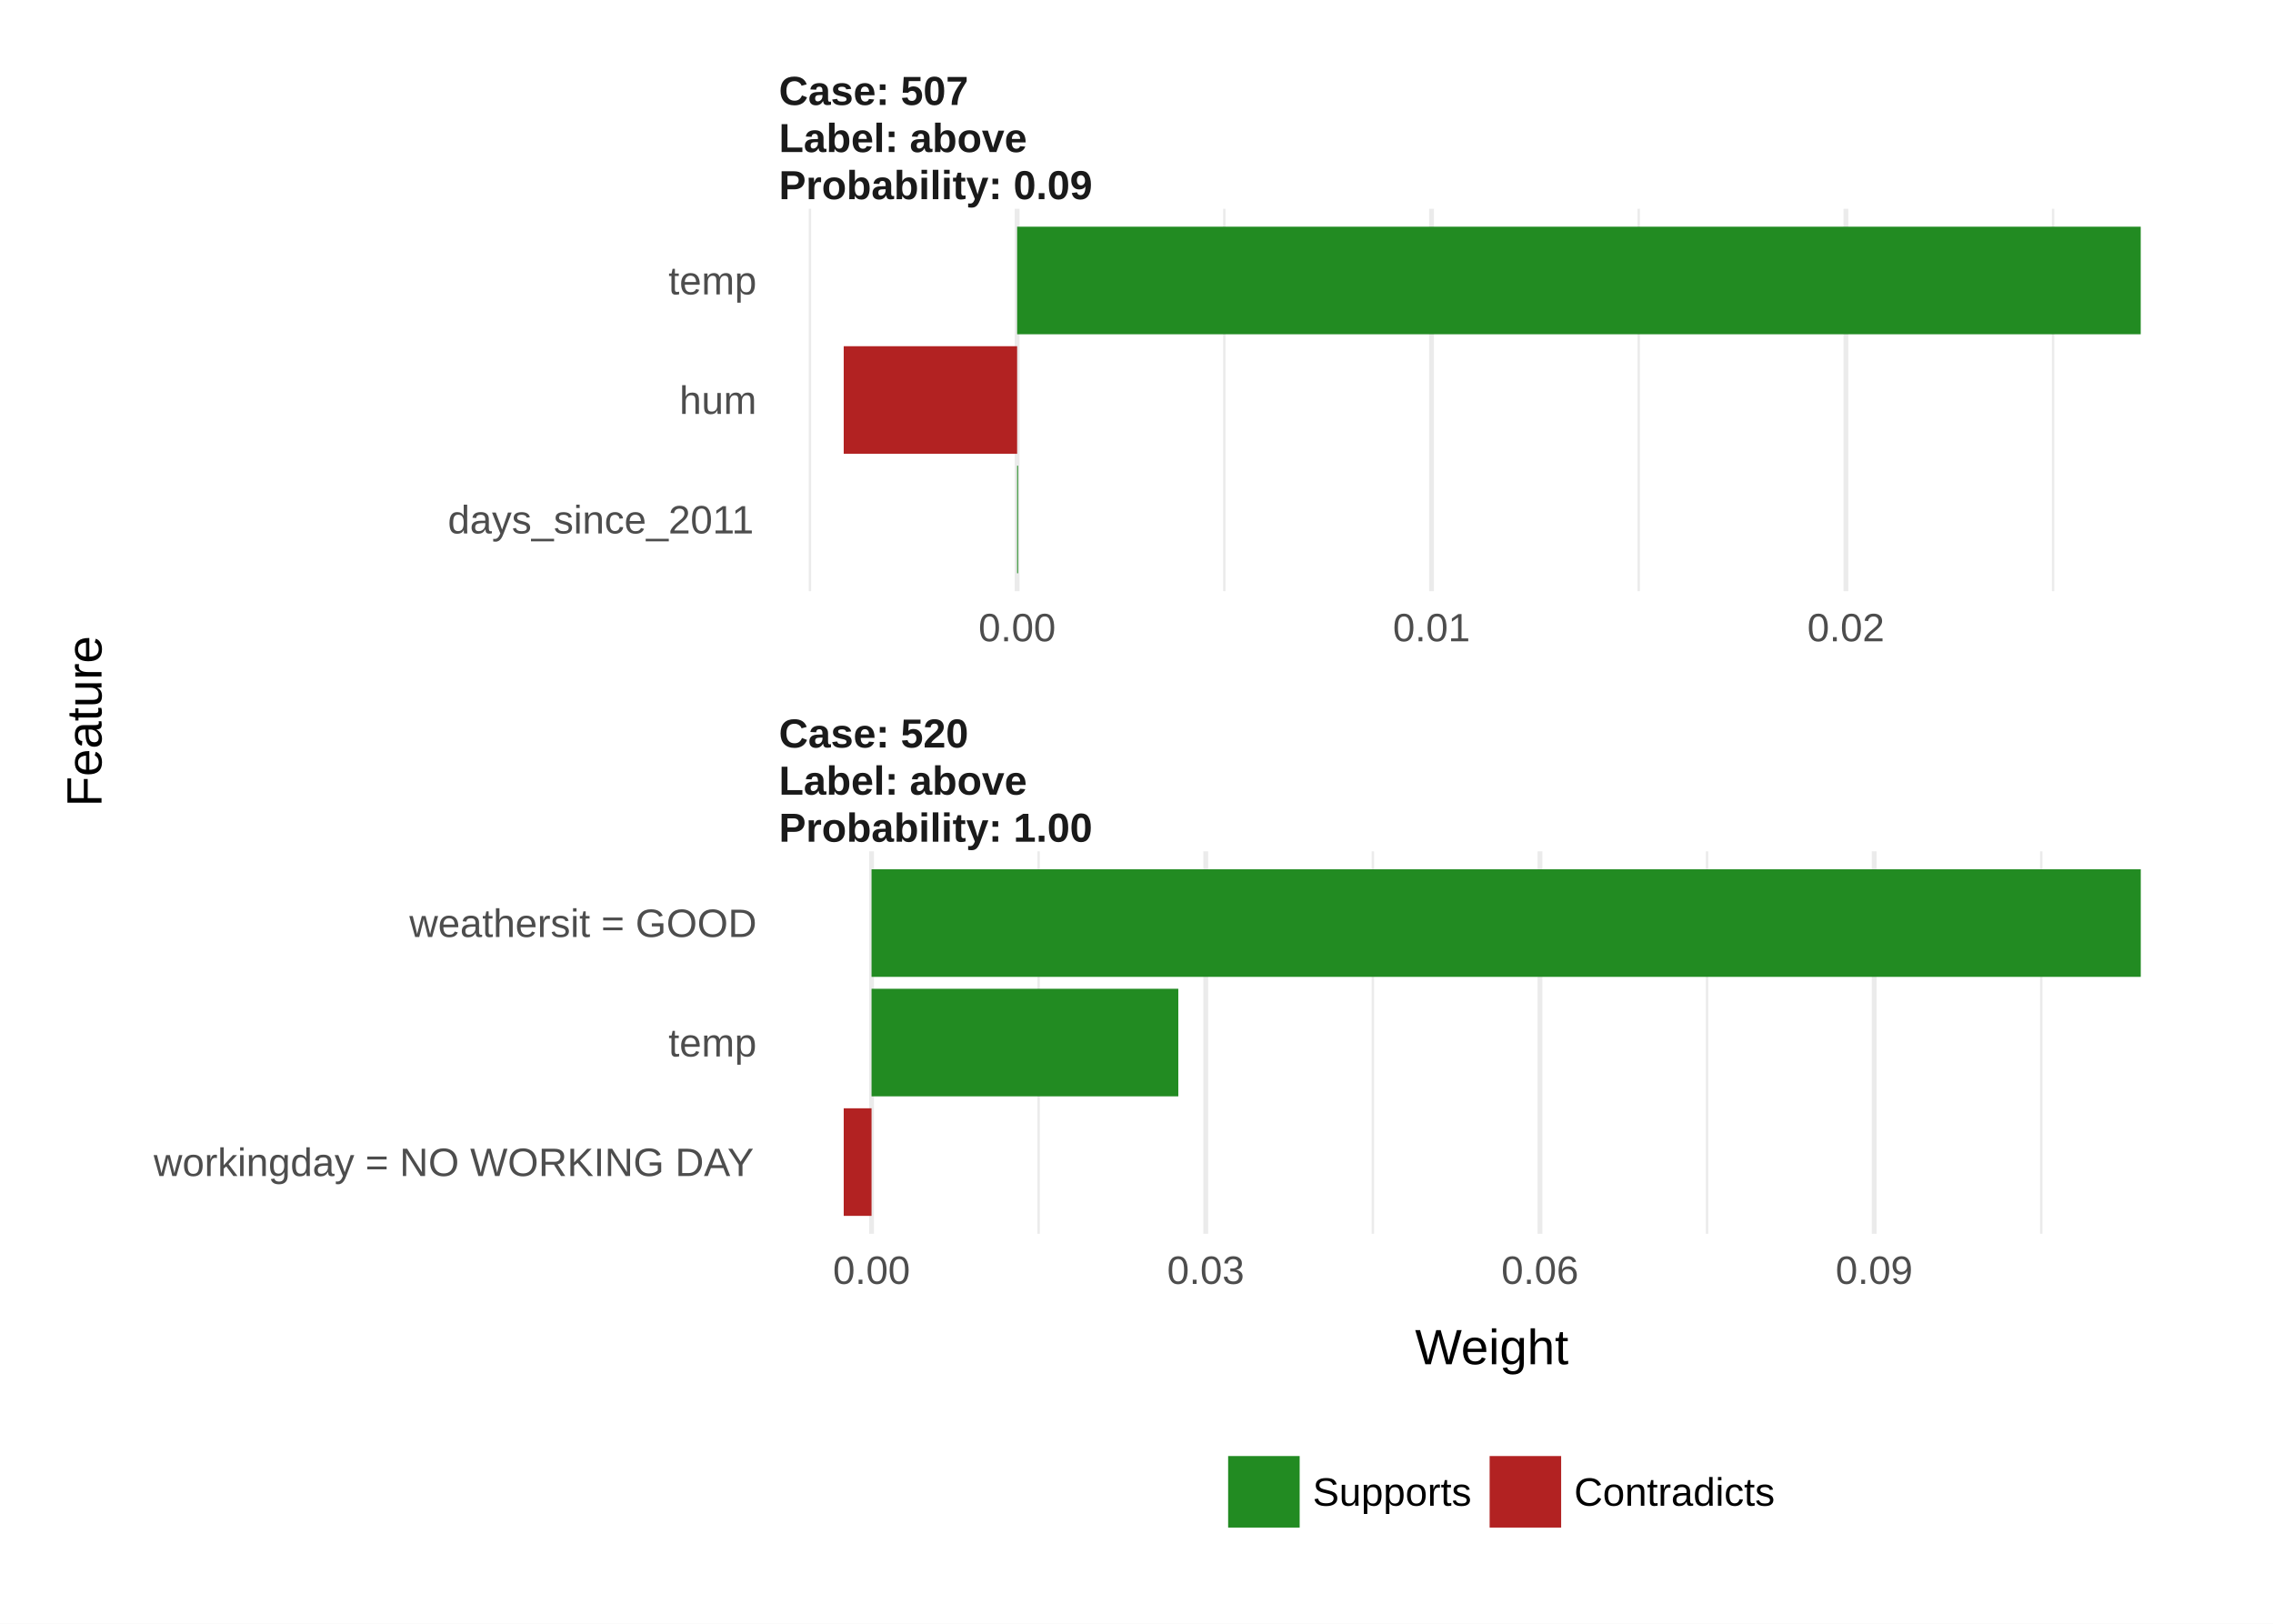
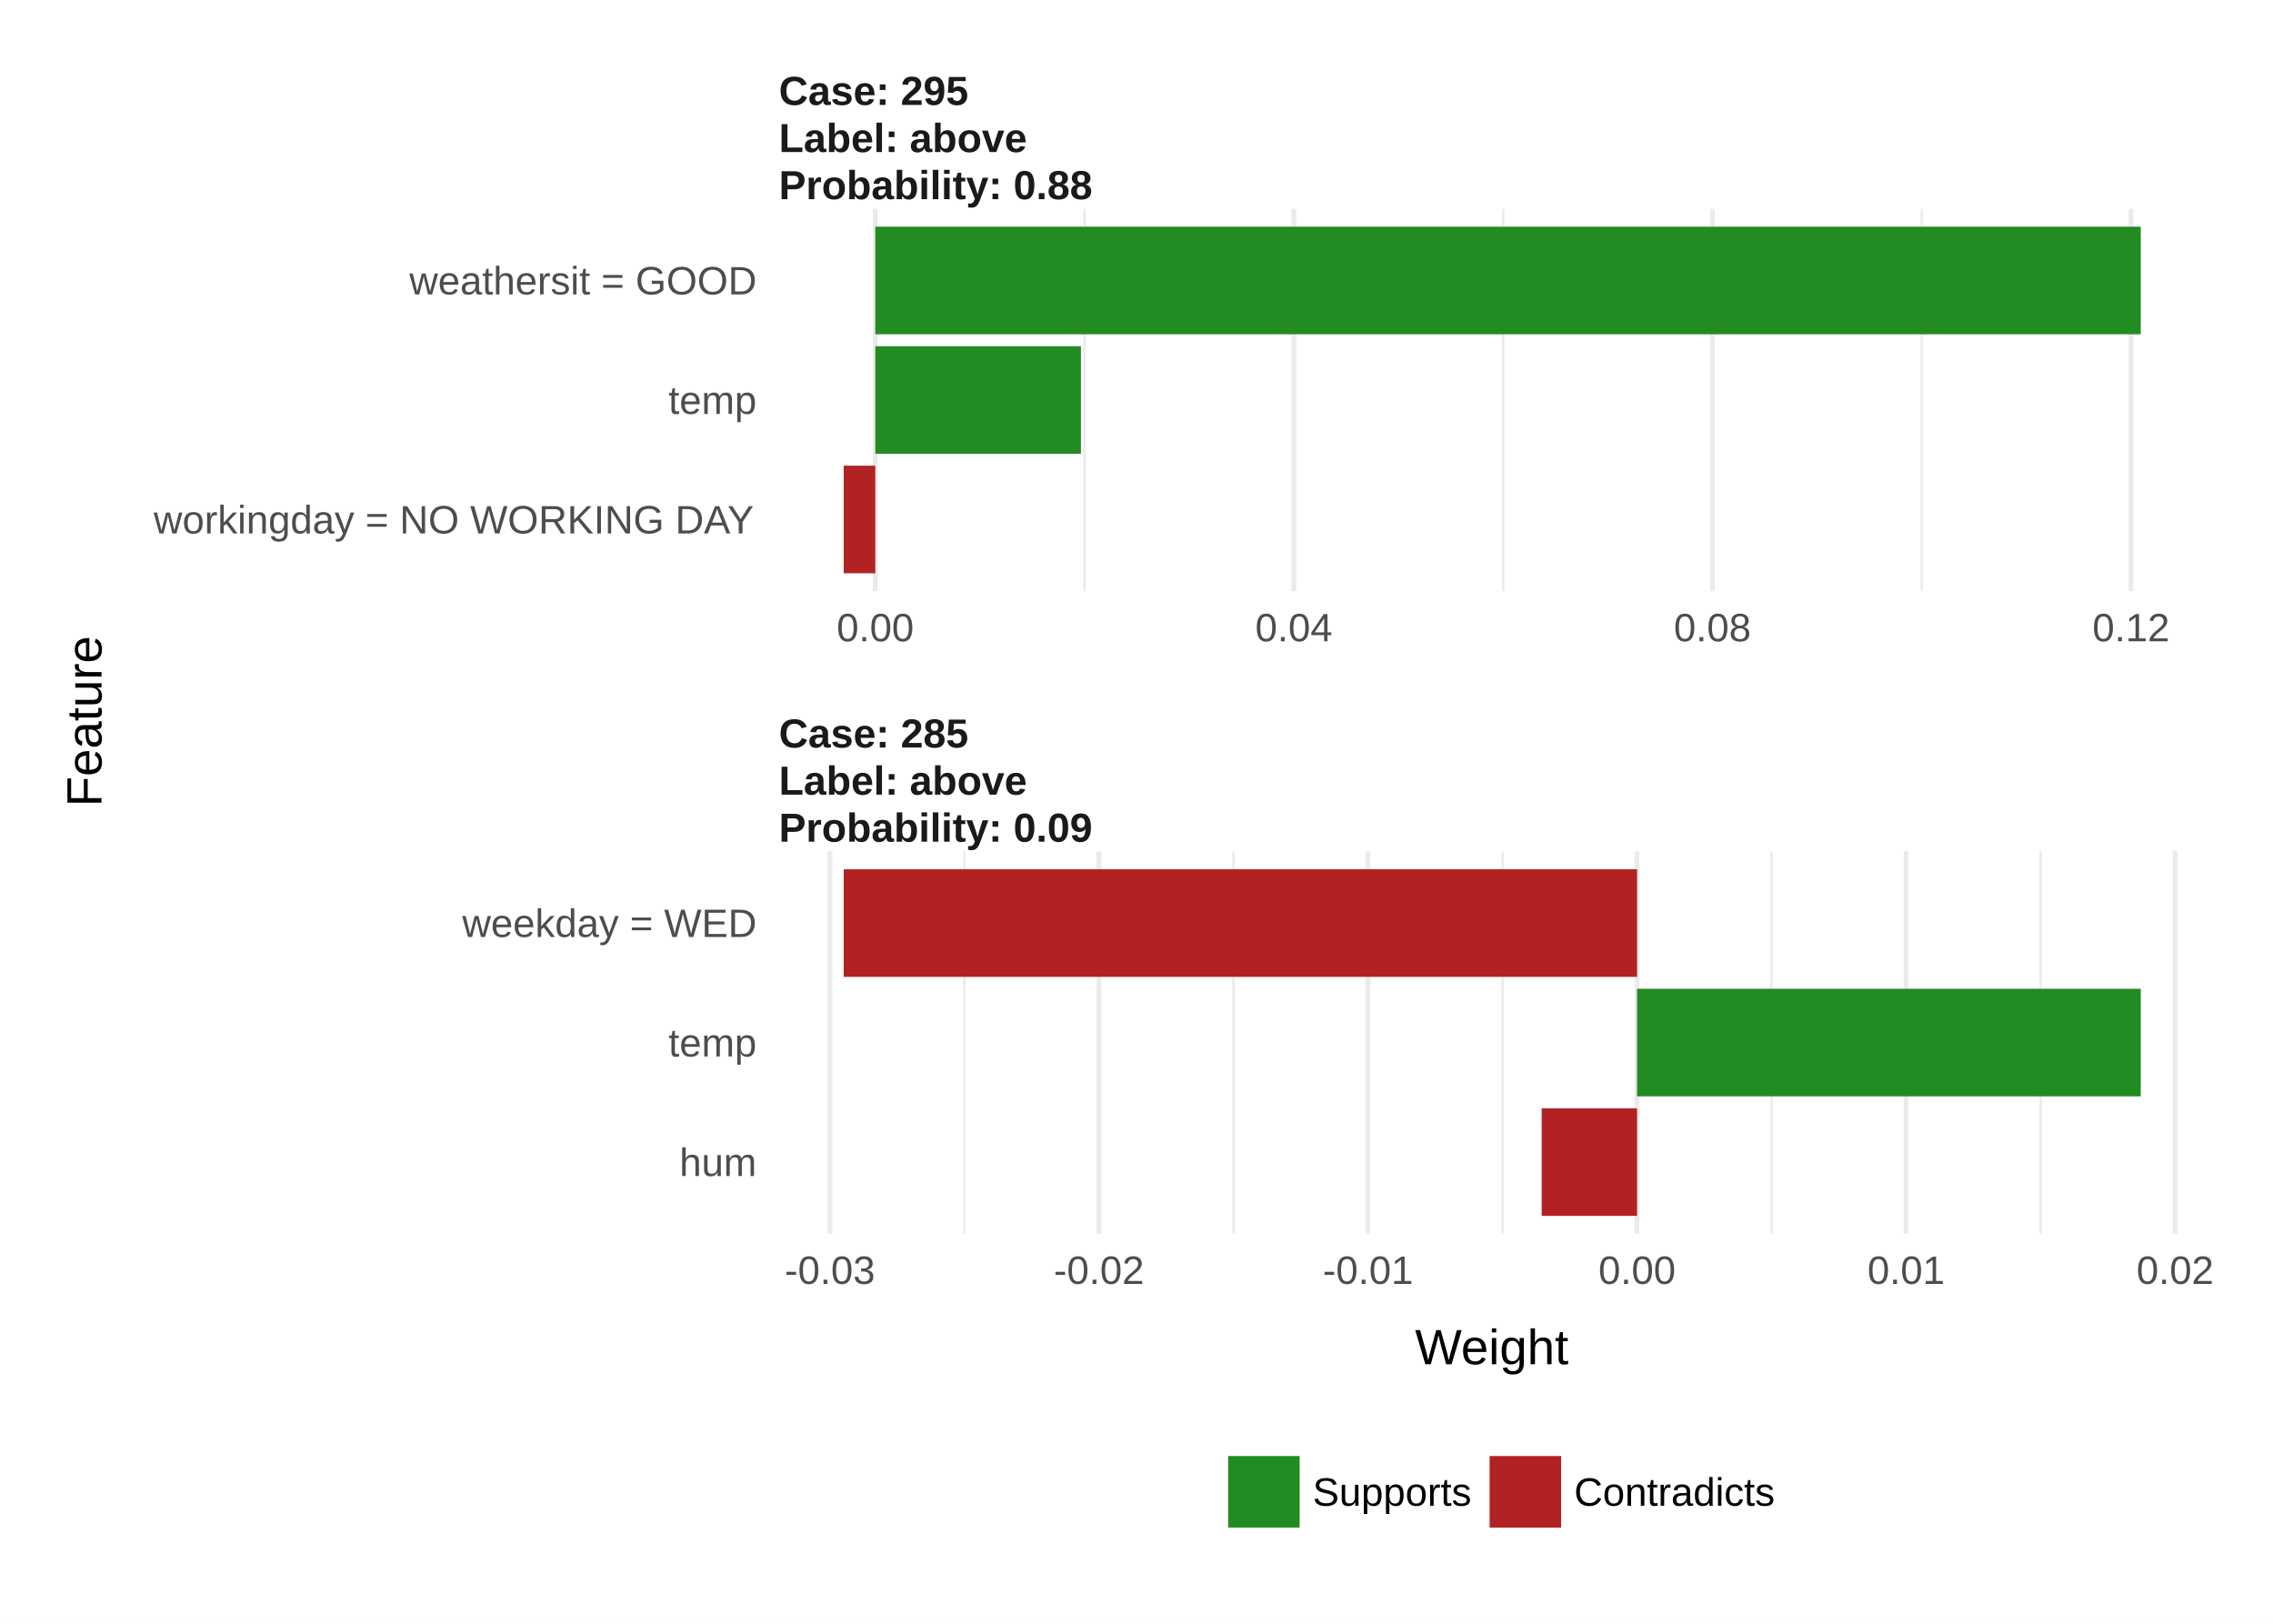
<svg xmlns="http://www.w3.org/2000/svg" viewBox="0 0 504.00 360.00">
  <defs>
    <style type="text/css">
    line, polyline, path, rect, circle {
      fill: none;
      stroke: #000000;
      stroke-linecap: round;
      stroke-linejoin: round;
      stroke-miterlimit: 10.00;
    }
  </style>
  </defs>
  <rect width="100%" height="100%" style="stroke: none; fill: #FFFFFF;" />
  <defs>
    <clipPath id="cpMTcyLjY5OHw0ODkuMDU2fDEzMS4wNzN8NDYuMjg1MQ==">
      <rect x="172.70" y="46.29" width="316.36" height="84.79" />
    </clipPath>
  </defs>
-   <polyline points="179.59,131.07 179.59,46.29 " style="stroke-width: 0.53; stroke: #EBEBEB; stroke-linecap: butt;" clip-path="url(#cpMTcyLjY5OHw0ODkuMDU2fDEzMS4wNzN8NDYuMjg1MQ==)" />
-   <polyline points="271.47,131.07 271.47,46.29 " style="stroke-width: 0.53; stroke: #EBEBEB; stroke-linecap: butt;" clip-path="url(#cpMTcyLjY5OHw0ODkuMDU2fDEzMS4wNzN8NDYuMjg1MQ==)" />
-   <polyline points="363.36,131.07 363.36,46.29 " style="stroke-width: 0.53; stroke: #EBEBEB; stroke-linecap: butt;" clip-path="url(#cpMTcyLjY5OHw0ODkuMDU2fDEzMS4wNzN8NDYuMjg1MQ==)" />
-   <polyline points="455.24,131.07 455.24,46.29 " style="stroke-width: 0.53; stroke: #EBEBEB; stroke-linecap: butt;" clip-path="url(#cpMTcyLjY5OHw0ODkuMDU2fDEzMS4wNzN8NDYuMjg1MQ==)" />
-   <polyline points="225.53,131.07 225.53,46.29 " style="stroke-width: 1.07; stroke: #EBEBEB; stroke-linecap: butt;" clip-path="url(#cpMTcyLjY5OHw0ODkuMDU2fDEzMS4wNzN8NDYuMjg1MQ==)" />
-   <polyline points="317.42,131.07 317.42,46.29 " style="stroke-width: 1.07; stroke: #EBEBEB; stroke-linecap: butt;" clip-path="url(#cpMTcyLjY5OHw0ODkuMDU2fDEzMS4wNzN8NDYuMjg1MQ==)" />
-   <polyline points="409.30,131.07 409.30,46.29 " style="stroke-width: 1.07; stroke: #EBEBEB; stroke-linecap: butt;" clip-path="url(#cpMTcyLjY5OHw0ODkuMDU2fDEzMS4wNzN8NDYuMjg1MQ==)" />
-   <rect x="187.08" y="76.76" width="38.45" height="23.85" style="stroke-width: 1.07; stroke: none; stroke-linecap: butt; fill: #B22222;" clip-path="url(#cpMTcyLjY5OHw0ODkuMDU2fDEzMS4wNzN8NDYuMjg1MQ==)" />
-   <rect x="225.53" y="103.25" width="0.21" height="23.85" style="stroke-width: 1.07; stroke: none; stroke-linecap: butt; fill: #228B22;" clip-path="url(#cpMTcyLjY5OHw0ODkuMDU2fDEzMS4wNzN8NDYuMjg1MQ==)" />
-   <rect x="225.53" y="50.26" width="249.14" height="23.85" style="stroke-width: 1.07; stroke: none; stroke-linecap: butt; fill: #228B22;" clip-path="url(#cpMTcyLjY5OHw0ODkuMDU2fDEzMS4wNzN8NDYuMjg1MQ==)" />
+   <polyline points="240.49,131.07 240.49,46.29 " style="stroke-width: 0.53; stroke: #EBEBEB; stroke-linecap: butt;" clip-path="url(#cpMTcyLjY5OHw0ODkuMDU2fDEzMS4wNzN8NDYuMjg1MQ==)" />
+   <polyline points="333.30,131.07 333.30,46.29 " style="stroke-width: 0.53; stroke: #EBEBEB; stroke-linecap: butt;" clip-path="url(#cpMTcyLjY5OHw0ODkuMDU2fDEzMS4wNzN8NDYuMjg1MQ==)" />
+   <polyline points="426.11,131.07 426.11,46.29 " style="stroke-width: 0.53; stroke: #EBEBEB; stroke-linecap: butt;" clip-path="url(#cpMTcyLjY5OHw0ODkuMDU2fDEzMS4wNzN8NDYuMjg1MQ==)" />
+   <polyline points="194.08,131.07 194.08,46.29 " style="stroke-width: 1.07; stroke: #EBEBEB; stroke-linecap: butt;" clip-path="url(#cpMTcyLjY5OHw0ODkuMDU2fDEzMS4wNzN8NDYuMjg1MQ==)" />
+   <polyline points="286.89,131.07 286.89,46.29 " style="stroke-width: 1.07; stroke: #EBEBEB; stroke-linecap: butt;" clip-path="url(#cpMTcyLjY5OHw0ODkuMDU2fDEzMS4wNzN8NDYuMjg1MQ==)" />
+   <polyline points="379.71,131.07 379.71,46.29 " style="stroke-width: 1.07; stroke: #EBEBEB; stroke-linecap: butt;" clip-path="url(#cpMTcyLjY5OHw0ODkuMDU2fDEzMS4wNzN8NDYuMjg1MQ==)" />
+   <polyline points="472.52,131.07 472.52,46.29 " style="stroke-width: 1.07; stroke: #EBEBEB; stroke-linecap: butt;" clip-path="url(#cpMTcyLjY5OHw0ODkuMDU2fDEzMS4wNzN8NDYuMjg1MQ==)" />
+   <rect x="187.08" y="103.25" width="7.00" height="23.85" style="stroke-width: 1.07; stroke: none; stroke-linecap: butt; fill: #B22222;" clip-path="url(#cpMTcyLjY5OHw0ODkuMDU2fDEzMS4wNzN8NDYuMjg1MQ==)" />
+   <rect x="194.08" y="76.76" width="45.60" height="23.85" style="stroke-width: 1.07; stroke: none; stroke-linecap: butt; fill: #228B22;" clip-path="url(#cpMTcyLjY5OHw0ODkuMDU2fDEzMS4wNzN8NDYuMjg1MQ==)" />
+   <rect x="194.08" y="50.26" width="280.60" height="23.85" style="stroke-width: 1.07; stroke: none; stroke-linecap: butt; fill: #228B22;" clip-path="url(#cpMTcyLjY5OHw0ODkuMDU2fDEzMS4wNzN8NDYuMjg1MQ==)" />
  <defs>
    <clipPath id="cpMHw1MDR8MzYwfDA=">
      <rect x="0.00" y="0.00" width="504.00" height="360.00" />
    </clipPath>
  </defs>
  <defs>
    <clipPath id="cpMTcyLjY5OHw0ODkuMDU2fDI3My41NHwxODguNzUy">
      <rect x="172.70" y="188.75" width="316.36" height="84.79" />
    </clipPath>
  </defs>
-   <polyline points="230.30,273.54 230.30,188.75 " style="stroke-width: 0.53; stroke: #EBEBEB; stroke-linecap: butt;" clip-path="url(#cpMTcyLjY5OHw0ODkuMDU2fDI3My41NHwxODguNzUy)" />
-   <polyline points="304.41,273.54 304.41,188.75 " style="stroke-width: 0.53; stroke: #EBEBEB; stroke-linecap: butt;" clip-path="url(#cpMTcyLjY5OHw0ODkuMDU2fDI3My41NHwxODguNzUy)" />
-   <polyline points="378.51,273.54 378.51,188.75 " style="stroke-width: 0.53; stroke: #EBEBEB; stroke-linecap: butt;" clip-path="url(#cpMTcyLjY5OHw0ODkuMDU2fDI3My41NHwxODguNzUy)" />
-   <polyline points="452.62,273.54 452.62,188.75 " style="stroke-width: 0.53; stroke: #EBEBEB; stroke-linecap: butt;" clip-path="url(#cpMTcyLjY5OHw0ODkuMDU2fDI3My41NHwxODguNzUy)" />
-   <polyline points="193.25,273.54 193.25,188.75 " style="stroke-width: 1.07; stroke: #EBEBEB; stroke-linecap: butt;" clip-path="url(#cpMTcyLjY5OHw0ODkuMDU2fDI3My41NHwxODguNzUy)" />
-   <polyline points="267.35,273.54 267.35,188.75 " style="stroke-width: 1.07; stroke: #EBEBEB; stroke-linecap: butt;" clip-path="url(#cpMTcyLjY5OHw0ODkuMDU2fDI3My41NHwxODguNzUy)" />
-   <polyline points="341.46,273.54 341.46,188.75 " style="stroke-width: 1.07; stroke: #EBEBEB; stroke-linecap: butt;" clip-path="url(#cpMTcyLjY5OHw0ODkuMDU2fDI3My41NHwxODguNzUy)" />
-   <polyline points="415.57,273.54 415.57,188.75 " style="stroke-width: 1.07; stroke: #EBEBEB; stroke-linecap: butt;" clip-path="url(#cpMTcyLjY5OHw0ODkuMDU2fDI3My41NHwxODguNzUy)" />
-   <rect x="187.08" y="245.72" width="6.17" height="23.85" style="stroke-width: 1.07; stroke: none; stroke-linecap: butt; fill: #B22222;" clip-path="url(#cpMTcyLjY5OHw0ODkuMDU2fDI3My41NHwxODguNzUy)" />
-   <rect x="193.25" y="219.22" width="68.02" height="23.85" style="stroke-width: 1.07; stroke: none; stroke-linecap: butt; fill: #228B22;" clip-path="url(#cpMTcyLjY5OHw0ODkuMDU2fDI3My41NHwxODguNzUy)" />
-   <rect x="193.25" y="192.73" width="281.43" height="23.85" style="stroke-width: 1.07; stroke: none; stroke-linecap: butt; fill: #228B22;" clip-path="url(#cpMTcyLjY5OHw0ODkuMDU2fDI3My41NHwxODguNzUy)" />
+   <polyline points="213.84,273.54 213.84,188.75 " style="stroke-width: 0.53; stroke: #EBEBEB; stroke-linecap: butt;" clip-path="url(#cpMTcyLjY5OHw0ODkuMDU2fDI3My41NHwxODguNzUy)" />
+   <polyline points="273.50,273.54 273.50,188.75 " style="stroke-width: 0.53; stroke: #EBEBEB; stroke-linecap: butt;" clip-path="url(#cpMTcyLjY5OHw0ODkuMDU2fDI3My41NHwxODguNzUy)" />
+   <polyline points="333.16,273.54 333.16,188.75 " style="stroke-width: 0.53; stroke: #EBEBEB; stroke-linecap: butt;" clip-path="url(#cpMTcyLjY5OHw0ODkuMDU2fDI3My41NHwxODguNzUy)" />
+   <polyline points="392.81,273.54 392.81,188.75 " style="stroke-width: 0.53; stroke: #EBEBEB; stroke-linecap: butt;" clip-path="url(#cpMTcyLjY5OHw0ODkuMDU2fDI3My41NHwxODguNzUy)" />
+   <polyline points="452.47,273.54 452.47,188.75 " style="stroke-width: 0.53; stroke: #EBEBEB; stroke-linecap: butt;" clip-path="url(#cpMTcyLjY5OHw0ODkuMDU2fDI3My41NHwxODguNzUy)" />
+   <polyline points="184.01,273.54 184.01,188.75 " style="stroke-width: 1.07; stroke: #EBEBEB; stroke-linecap: butt;" clip-path="url(#cpMTcyLjY5OHw0ODkuMDU2fDI3My41NHwxODguNzUy)" />
+   <polyline points="243.67,273.54 243.67,188.75 " style="stroke-width: 1.07; stroke: #EBEBEB; stroke-linecap: butt;" clip-path="url(#cpMTcyLjY5OHw0ODkuMDU2fDI3My41NHwxODguNzUy)" />
+   <polyline points="303.33,273.54 303.33,188.75 " style="stroke-width: 1.07; stroke: #EBEBEB; stroke-linecap: butt;" clip-path="url(#cpMTcyLjY5OHw0ODkuMDU2fDI3My41NHwxODguNzUy)" />
+   <polyline points="362.99,273.54 362.99,188.75 " style="stroke-width: 1.07; stroke: #EBEBEB; stroke-linecap: butt;" clip-path="url(#cpMTcyLjY5OHw0ODkuMDU2fDI3My41NHwxODguNzUy)" />
+   <polyline points="422.64,273.54 422.64,188.75 " style="stroke-width: 1.07; stroke: #EBEBEB; stroke-linecap: butt;" clip-path="url(#cpMTcyLjY5OHw0ODkuMDU2fDI3My41NHwxODguNzUy)" />
+   <polyline points="482.30,273.54 482.30,188.75 " style="stroke-width: 1.07; stroke: #EBEBEB; stroke-linecap: butt;" clip-path="url(#cpMTcyLjY5OHw0ODkuMDU2fDI3My41NHwxODguNzUy)" />
+   <rect x="341.84" y="245.72" width="21.15" height="23.85" style="stroke-width: 1.07; stroke: none; stroke-linecap: butt; fill: #B22222;" clip-path="url(#cpMTcyLjY5OHw0ODkuMDU2fDI3My41NHwxODguNzUy)" />
+   <rect x="187.08" y="192.73" width="175.91" height="23.85" style="stroke-width: 1.07; stroke: none; stroke-linecap: butt; fill: #B22222;" clip-path="url(#cpMTcyLjY5OHw0ODkuMDU2fDI3My41NHwxODguNzUy)" />
+   <rect x="362.99" y="219.22" width="111.69" height="23.85" style="stroke-width: 1.07; stroke: none; stroke-linecap: butt; fill: #228B22;" clip-path="url(#cpMTcyLjY5OHw0ODkuMDU2fDI3My41NHwxODguNzUy)" />
  <defs>
    <clipPath id="cpMHw1MDR8MzYwfDA=">
      <rect x="0.00" y="0.00" width="504.00" height="360.00" />
    </clipPath>
  </defs>
  <defs>
    <clipPath id="cpMTcyLjY5OHw0ODkuMDU2fDE4OC43NTJ8MTU3LjQxMQ==">
      <rect x="172.70" y="157.41" width="316.36" height="31.34" />
    </clipPath>
  </defs>
  <defs>
    <clipPath id="cpMTcyLjY5OHw0ODkuMDU2fDE2Ny44NTh8MTU3LjQxMQ==">
      <rect x="172.70" y="157.41" width="316.36" height="10.45" />
    </clipPath>
  </defs>
  <g clip-path="url(#cpMTcyLjY5OHw0ODkuMDU2fDE2Ny44NTh8MTU3LjQxMQ==)">
-     <text x="172.70" y="165.73" style="font-size: 9.00px; font-weight: bold; fill: #1A1A1A; font-family: Liberation Sans;" textLength="42.03px" lengthAdjust="spacingAndGlyphs">Case: 520</text>
+     <text x="172.70" y="165.73" style="font-size: 9.00px; font-weight: bold; fill: #1A1A1A; font-family: Liberation Sans;" textLength="42.03px" lengthAdjust="spacingAndGlyphs">Case: 285</text>
  </g>
  <defs>
    <clipPath id="cpMTcyLjY5OHw0ODkuMDU2fDE4OC43NTJ8MTU3LjQxMQ==">
      <rect x="172.70" y="157.41" width="316.36" height="31.34" />
    </clipPath>
  </defs>
  <defs>
    <clipPath id="cpMTcyLjY5OHw0ODkuMDU2fDE3OC4zMDV8MTY3Ljg1OA==">
      <rect x="172.70" y="167.86" width="316.36" height="10.45" />
    </clipPath>
  </defs>
  <g clip-path="url(#cpMTcyLjY5OHw0ODkuMDU2fDE3OC4zMDV8MTY3Ljg1OA==)">
    <text x="172.70" y="176.18" style="font-size: 9.00px; font-weight: bold; fill: #1A1A1A; font-family: Liberation Sans;" textLength="55.02px" lengthAdjust="spacingAndGlyphs">Label: above</text>
  </g>
  <defs>
    <clipPath id="cpMTcyLjY5OHw0ODkuMDU2fDE4OC43NTJ8MTU3LjQxMQ==">
      <rect x="172.70" y="157.41" width="316.36" height="31.34" />
    </clipPath>
  </defs>
  <defs>
    <clipPath id="cpMTcyLjY5OHw0ODkuMDU2fDE4OC43NTJ8MTc4LjMwNQ==">
      <rect x="172.70" y="178.30" width="316.36" height="10.45" />
    </clipPath>
  </defs>
  <g clip-path="url(#cpMTcyLjY5OHw0ODkuMDU2fDE4OC43NTJ8MTc4LjMwNQ==)">
-     <text x="172.70" y="186.62" style="font-size: 9.00px; font-weight: bold; fill: #1A1A1A; font-family: Liberation Sans;" textLength="69.52px" lengthAdjust="spacingAndGlyphs">Probability: 1.00</text>
+     <text x="172.70" y="186.62" style="font-size: 9.00px; font-weight: bold; fill: #1A1A1A; font-family: Liberation Sans;" textLength="69.52px" lengthAdjust="spacingAndGlyphs">Probability: 0.09</text>
  </g>
  <defs>
    <clipPath id="cpMTcyLjY5OHw0ODkuMDU2fDE4OC43NTJ8MTU3LjQxMQ==">
      <rect x="172.70" y="157.41" width="316.36" height="31.34" />
    </clipPath>
  </defs>
  <defs>
    <clipPath id="cpMHw1MDR8MzYwfDA=">
      <rect x="0.00" y="0.00" width="504.00" height="360.00" />
    </clipPath>
  </defs>
  <defs>
    <clipPath id="cpMTcyLjY5OHw0ODkuMDU2fDQ2LjI4NTF8MTQuOTQ0">
      <rect x="172.70" y="14.94" width="316.36" height="31.34" />
    </clipPath>
  </defs>
  <defs>
    <clipPath id="cpMTcyLjY5OHw0ODkuMDU2fDI1LjM5MXwxNC45NDQ=">
      <rect x="172.70" y="14.94" width="316.36" height="10.45" />
    </clipPath>
  </defs>
  <g clip-path="url(#cpMTcyLjY5OHw0ODkuMDU2fDI1LjM5MXwxNC45NDQ=)">
-     <text x="172.70" y="23.26" style="font-size: 9.00px; font-weight: bold; fill: #1A1A1A; font-family: Liberation Sans;" textLength="42.03px" lengthAdjust="spacingAndGlyphs">Case: 507</text>
+     <text x="172.70" y="23.26" style="font-size: 9.00px; font-weight: bold; fill: #1A1A1A; font-family: Liberation Sans;" textLength="42.03px" lengthAdjust="spacingAndGlyphs">Case: 295</text>
  </g>
  <defs>
    <clipPath id="cpMTcyLjY5OHw0ODkuMDU2fDQ2LjI4NTF8MTQuOTQ0">
      <rect x="172.70" y="14.94" width="316.36" height="31.34" />
    </clipPath>
  </defs>
  <defs>
    <clipPath id="cpMTcyLjY5OHw0ODkuMDU2fDM1LjgzODF8MjUuMzkx">
      <rect x="172.70" y="25.39" width="316.36" height="10.45" />
    </clipPath>
  </defs>
  <g clip-path="url(#cpMTcyLjY5OHw0ODkuMDU2fDM1LjgzODF8MjUuMzkx)">
    <text x="172.70" y="33.71" style="font-size: 9.00px; font-weight: bold; fill: #1A1A1A; font-family: Liberation Sans;" textLength="55.02px" lengthAdjust="spacingAndGlyphs">Label: above</text>
  </g>
  <defs>
    <clipPath id="cpMTcyLjY5OHw0ODkuMDU2fDQ2LjI4NTF8MTQuOTQ0">
      <rect x="172.70" y="14.94" width="316.36" height="31.34" />
    </clipPath>
  </defs>
  <defs>
    <clipPath id="cpMTcyLjY5OHw0ODkuMDU2fDQ2LjI4NTF8MzUuODM4MQ==">
      <rect x="172.70" y="35.84" width="316.36" height="10.45" />
    </clipPath>
  </defs>
  <g clip-path="url(#cpMTcyLjY5OHw0ODkuMDU2fDQ2LjI4NTF8MzUuODM4MQ==)">
-     <text x="172.70" y="44.16" style="font-size: 9.00px; font-weight: bold; fill: #1A1A1A; font-family: Liberation Sans;" textLength="69.52px" lengthAdjust="spacingAndGlyphs">Probability: 0.09</text>
-   </g>
-   <defs>
-     <clipPath id="cpMTcyLjY5OHw0ODkuMDU2fDQ2LjI4NTF8MTQuOTQ0">
-       <rect x="172.70" y="14.94" width="316.36" height="31.34" />
-     </clipPath>
-   </defs>
-   <defs>
-     <clipPath id="cpMHw1MDR8MzYwfDA=">
-       <rect x="0.00" y="0.00" width="504.00" height="360.00" />
-     </clipPath>
-   </defs>
-   <g clip-path="url(#cpMHw1MDR8MzYwfDA=)">
-     <text x="184.69" y="284.66" style="font-size: 8.80px; fill: #4D4D4D; font-family: Liberation Sans;" textLength="17.12px" lengthAdjust="spacingAndGlyphs">0.00</text>
-   </g>
-   <g clip-path="url(#cpMHw1MDR8MzYwfDA=)">
-     <text x="258.79" y="284.66" style="font-size: 8.80px; fill: #4D4D4D; font-family: Liberation Sans;" textLength="17.12px" lengthAdjust="spacingAndGlyphs">0.03</text>
-   </g>
-   <g clip-path="url(#cpMHw1MDR8MzYwfDA=)">
-     <text x="332.90" y="284.66" style="font-size: 8.80px; fill: #4D4D4D; font-family: Liberation Sans;" textLength="17.12px" lengthAdjust="spacingAndGlyphs">0.06</text>
-   </g>
-   <g clip-path="url(#cpMHw1MDR8MzYwfDA=)">
-     <text x="407.01" y="284.66" style="font-size: 8.80px; fill: #4D4D4D; font-family: Liberation Sans;" textLength="17.12px" lengthAdjust="spacingAndGlyphs">0.09</text>
-   </g>
-   <g clip-path="url(#cpMHw1MDR8MzYwfDA=)">
-     <text x="216.97" y="142.19" style="font-size: 8.80px; fill: #4D4D4D; font-family: Liberation Sans;" textLength="17.12px" lengthAdjust="spacingAndGlyphs">0.00</text>
-   </g>
-   <g clip-path="url(#cpMHw1MDR8MzYwfDA=)">
-     <text x="308.85" y="142.19" style="font-size: 8.80px; fill: #4D4D4D; font-family: Liberation Sans;" textLength="17.12px" lengthAdjust="spacingAndGlyphs">0.01</text>
-   </g>
-   <g clip-path="url(#cpMHw1MDR8MzYwfDA=)">
-     <text x="400.74" y="142.19" style="font-size: 8.80px; fill: #4D4D4D; font-family: Liberation Sans;" textLength="17.12px" lengthAdjust="spacingAndGlyphs">0.02</text>
-   </g>
-   <g clip-path="url(#cpMHw1MDR8MzYwfDA=)">
-     <text x="99.29" y="118.27" style="font-size: 8.80px; fill: #4D4D4D; font-family: Liberation Sans;" textLength="68.47px" lengthAdjust="spacingAndGlyphs">days_since_2011</text>
-   </g>
-   <g clip-path="url(#cpMHw1MDR8MzYwfDA=)">
-     <text x="150.65" y="91.77" style="font-size: 8.80px; fill: #4D4D4D; font-family: Liberation Sans;" textLength="17.11px" lengthAdjust="spacingAndGlyphs">hum</text>
-   </g>
-   <g clip-path="url(#cpMHw1MDR8MzYwfDA=)">
-     <text x="148.21" y="65.28" style="font-size: 8.80px; fill: #4D4D4D; font-family: Liberation Sans;" textLength="19.56px" lengthAdjust="spacingAndGlyphs">temp</text>
-   </g>
-   <g clip-path="url(#cpMHw1MDR8MzYwfDA=)">
-     <text x="34.07" y="260.74" style="font-size: 8.80px; fill: #4D4D4D; font-family: Liberation Sans;" textLength="133.70px" lengthAdjust="spacingAndGlyphs">workingday = NO WORKING DAY</text>
+     <text x="172.70" y="44.16" style="font-size: 9.00px; font-weight: bold; fill: #1A1A1A; font-family: Liberation Sans;" textLength="69.52px" lengthAdjust="spacingAndGlyphs">Probability: 0.88</text>
+   </g>
+   <defs>
+     <clipPath id="cpMTcyLjY5OHw0ODkuMDU2fDQ2LjI4NTF8MTQuOTQ0">
+       <rect x="172.70" y="14.94" width="316.36" height="31.34" />
+     </clipPath>
+   </defs>
+   <defs>
+     <clipPath id="cpMHw1MDR8MzYwfDA=">
+       <rect x="0.00" y="0.00" width="504.00" height="360.00" />
+     </clipPath>
+   </defs>
+   <g clip-path="url(#cpMHw1MDR8MzYwfDA=)">
+     <text x="173.99" y="284.66" style="font-size: 8.80px; fill: #4D4D4D; font-family: Liberation Sans;" textLength="20.05px" lengthAdjust="spacingAndGlyphs">-0.03</text>
+   </g>
+   <g clip-path="url(#cpMHw1MDR8MzYwfDA=)">
+     <text x="233.64" y="284.66" style="font-size: 8.80px; fill: #4D4D4D; font-family: Liberation Sans;" textLength="20.05px" lengthAdjust="spacingAndGlyphs">-0.02</text>
+   </g>
+   <g clip-path="url(#cpMHw1MDR8MzYwfDA=)">
+     <text x="293.30" y="284.66" style="font-size: 8.80px; fill: #4D4D4D; font-family: Liberation Sans;" textLength="20.05px" lengthAdjust="spacingAndGlyphs">-0.01</text>
+   </g>
+   <g clip-path="url(#cpMHw1MDR8MzYwfDA=)">
+     <text x="354.43" y="284.66" style="font-size: 8.80px; fill: #4D4D4D; font-family: Liberation Sans;" textLength="17.12px" lengthAdjust="spacingAndGlyphs">0.00</text>
+   </g>
+   <g clip-path="url(#cpMHw1MDR8MzYwfDA=)">
+     <text x="414.08" y="284.66" style="font-size: 8.80px; fill: #4D4D4D; font-family: Liberation Sans;" textLength="17.12px" lengthAdjust="spacingAndGlyphs">0.01</text>
+   </g>
+   <g clip-path="url(#cpMHw1MDR8MzYwfDA=)">
+     <text x="473.74" y="284.66" style="font-size: 8.80px; fill: #4D4D4D; font-family: Liberation Sans;" textLength="17.12px" lengthAdjust="spacingAndGlyphs">0.02</text>
+   </g>
+   <g clip-path="url(#cpMHw1MDR8MzYwfDA=)">
+     <text x="185.52" y="142.19" style="font-size: 8.80px; fill: #4D4D4D; font-family: Liberation Sans;" textLength="17.12px" lengthAdjust="spacingAndGlyphs">0.00</text>
+   </g>
+   <g clip-path="url(#cpMHw1MDR8MzYwfDA=)">
+     <text x="278.33" y="142.19" style="font-size: 8.80px; fill: #4D4D4D; font-family: Liberation Sans;" textLength="17.12px" lengthAdjust="spacingAndGlyphs">0.04</text>
+   </g>
+   <g clip-path="url(#cpMHw1MDR8MzYwfDA=)">
+     <text x="371.14" y="142.19" style="font-size: 8.80px; fill: #4D4D4D; font-family: Liberation Sans;" textLength="17.12px" lengthAdjust="spacingAndGlyphs">0.08</text>
+   </g>
+   <g clip-path="url(#cpMHw1MDR8MzYwfDA=)">
+     <text x="463.96" y="142.19" style="font-size: 8.80px; fill: #4D4D4D; font-family: Liberation Sans;" textLength="17.12px" lengthAdjust="spacingAndGlyphs">0.12</text>
+   </g>
+   <g clip-path="url(#cpMHw1MDR8MzYwfDA=)">
+     <text x="34.07" y="118.27" style="font-size: 8.80px; fill: #4D4D4D; font-family: Liberation Sans;" textLength="133.70px" lengthAdjust="spacingAndGlyphs">workingday = NO WORKING DAY</text>
+   </g>
+   <g clip-path="url(#cpMHw1MDR8MzYwfDA=)">
+     <text x="148.21" y="91.77" style="font-size: 8.80px; fill: #4D4D4D; font-family: Liberation Sans;" textLength="19.56px" lengthAdjust="spacingAndGlyphs">temp</text>
+   </g>
+   <g clip-path="url(#cpMHw1MDR8MzYwfDA=)">
+     <text x="90.77" y="65.28" style="font-size: 8.80px; fill: #4D4D4D; font-family: Liberation Sans;" textLength="77.00px" lengthAdjust="spacingAndGlyphs">weathersit = GOOD</text>
+   </g>
+   <g clip-path="url(#cpMHw1MDR8MzYwfDA=)">
+     <text x="150.65" y="260.74" style="font-size: 8.80px; fill: #4D4D4D; font-family: Liberation Sans;" textLength="17.11px" lengthAdjust="spacingAndGlyphs">hum</text>
  </g>
  <g clip-path="url(#cpMHw1MDR8MzYwfDA=)">
    <text x="148.21" y="234.24" style="font-size: 8.80px; fill: #4D4D4D; font-family: Liberation Sans;" textLength="19.56px" lengthAdjust="spacingAndGlyphs">temp</text>
  </g>
  <g clip-path="url(#cpMHw1MDR8MzYwfDA=)">
-     <text x="90.77" y="207.74" style="font-size: 8.80px; fill: #4D4D4D; font-family: Liberation Sans;" textLength="77.00px" lengthAdjust="spacingAndGlyphs">weathersit = GOOD</text>
+     <text x="102.50" y="207.74" style="font-size: 8.80px; fill: #4D4D4D; font-family: Liberation Sans;" textLength="65.27px" lengthAdjust="spacingAndGlyphs">weekday = WED</text>
  </g>
  <g clip-path="url(#cpMHw1MDR8MzYwfDA=)">
    <text x="313.76" y="302.46" style="font-size: 11.00px; font-family: Liberation Sans;" textLength="34.24px" lengthAdjust="spacingAndGlyphs">Weight</text>
  </g>
  <g clip-path="url(#cpMHw1MDR8MzYwfDA=)">
    <text transform="translate(22.51,178.87) rotate(-90)" style="font-size: 11.00px; font-family: Liberation Sans;" textLength="37.91px" lengthAdjust="spacingAndGlyphs">Feature</text>
  </g>
  <rect x="272.32" y="322.82" width="15.86" height="15.86" style="stroke-width: 1.07; stroke: none; stroke-linejoin: miter; fill: #228B22;" clip-path="url(#cpMHw1MDR8MzYwfDA=)" />
  <rect x="330.30" y="322.82" width="15.86" height="15.86" style="stroke-width: 1.07; stroke: none; stroke-linejoin: miter; fill: #B22222;" clip-path="url(#cpMHw1MDR8MzYwfDA=)" />
  <g clip-path="url(#cpMHw1MDR8MzYwfDA=)">
    <text x="291.06" y="333.84" style="font-size: 8.80px; font-family: Liberation Sans;" textLength="35.21px" lengthAdjust="spacingAndGlyphs">Supports</text>
  </g>
  <g clip-path="url(#cpMHw1MDR8MzYwfDA=)">
    <text x="349.03" y="333.84" style="font-size: 8.80px; font-family: Liberation Sans;" textLength="44.49px" lengthAdjust="spacingAndGlyphs">Contradicts</text>
  </g>
</svg>
